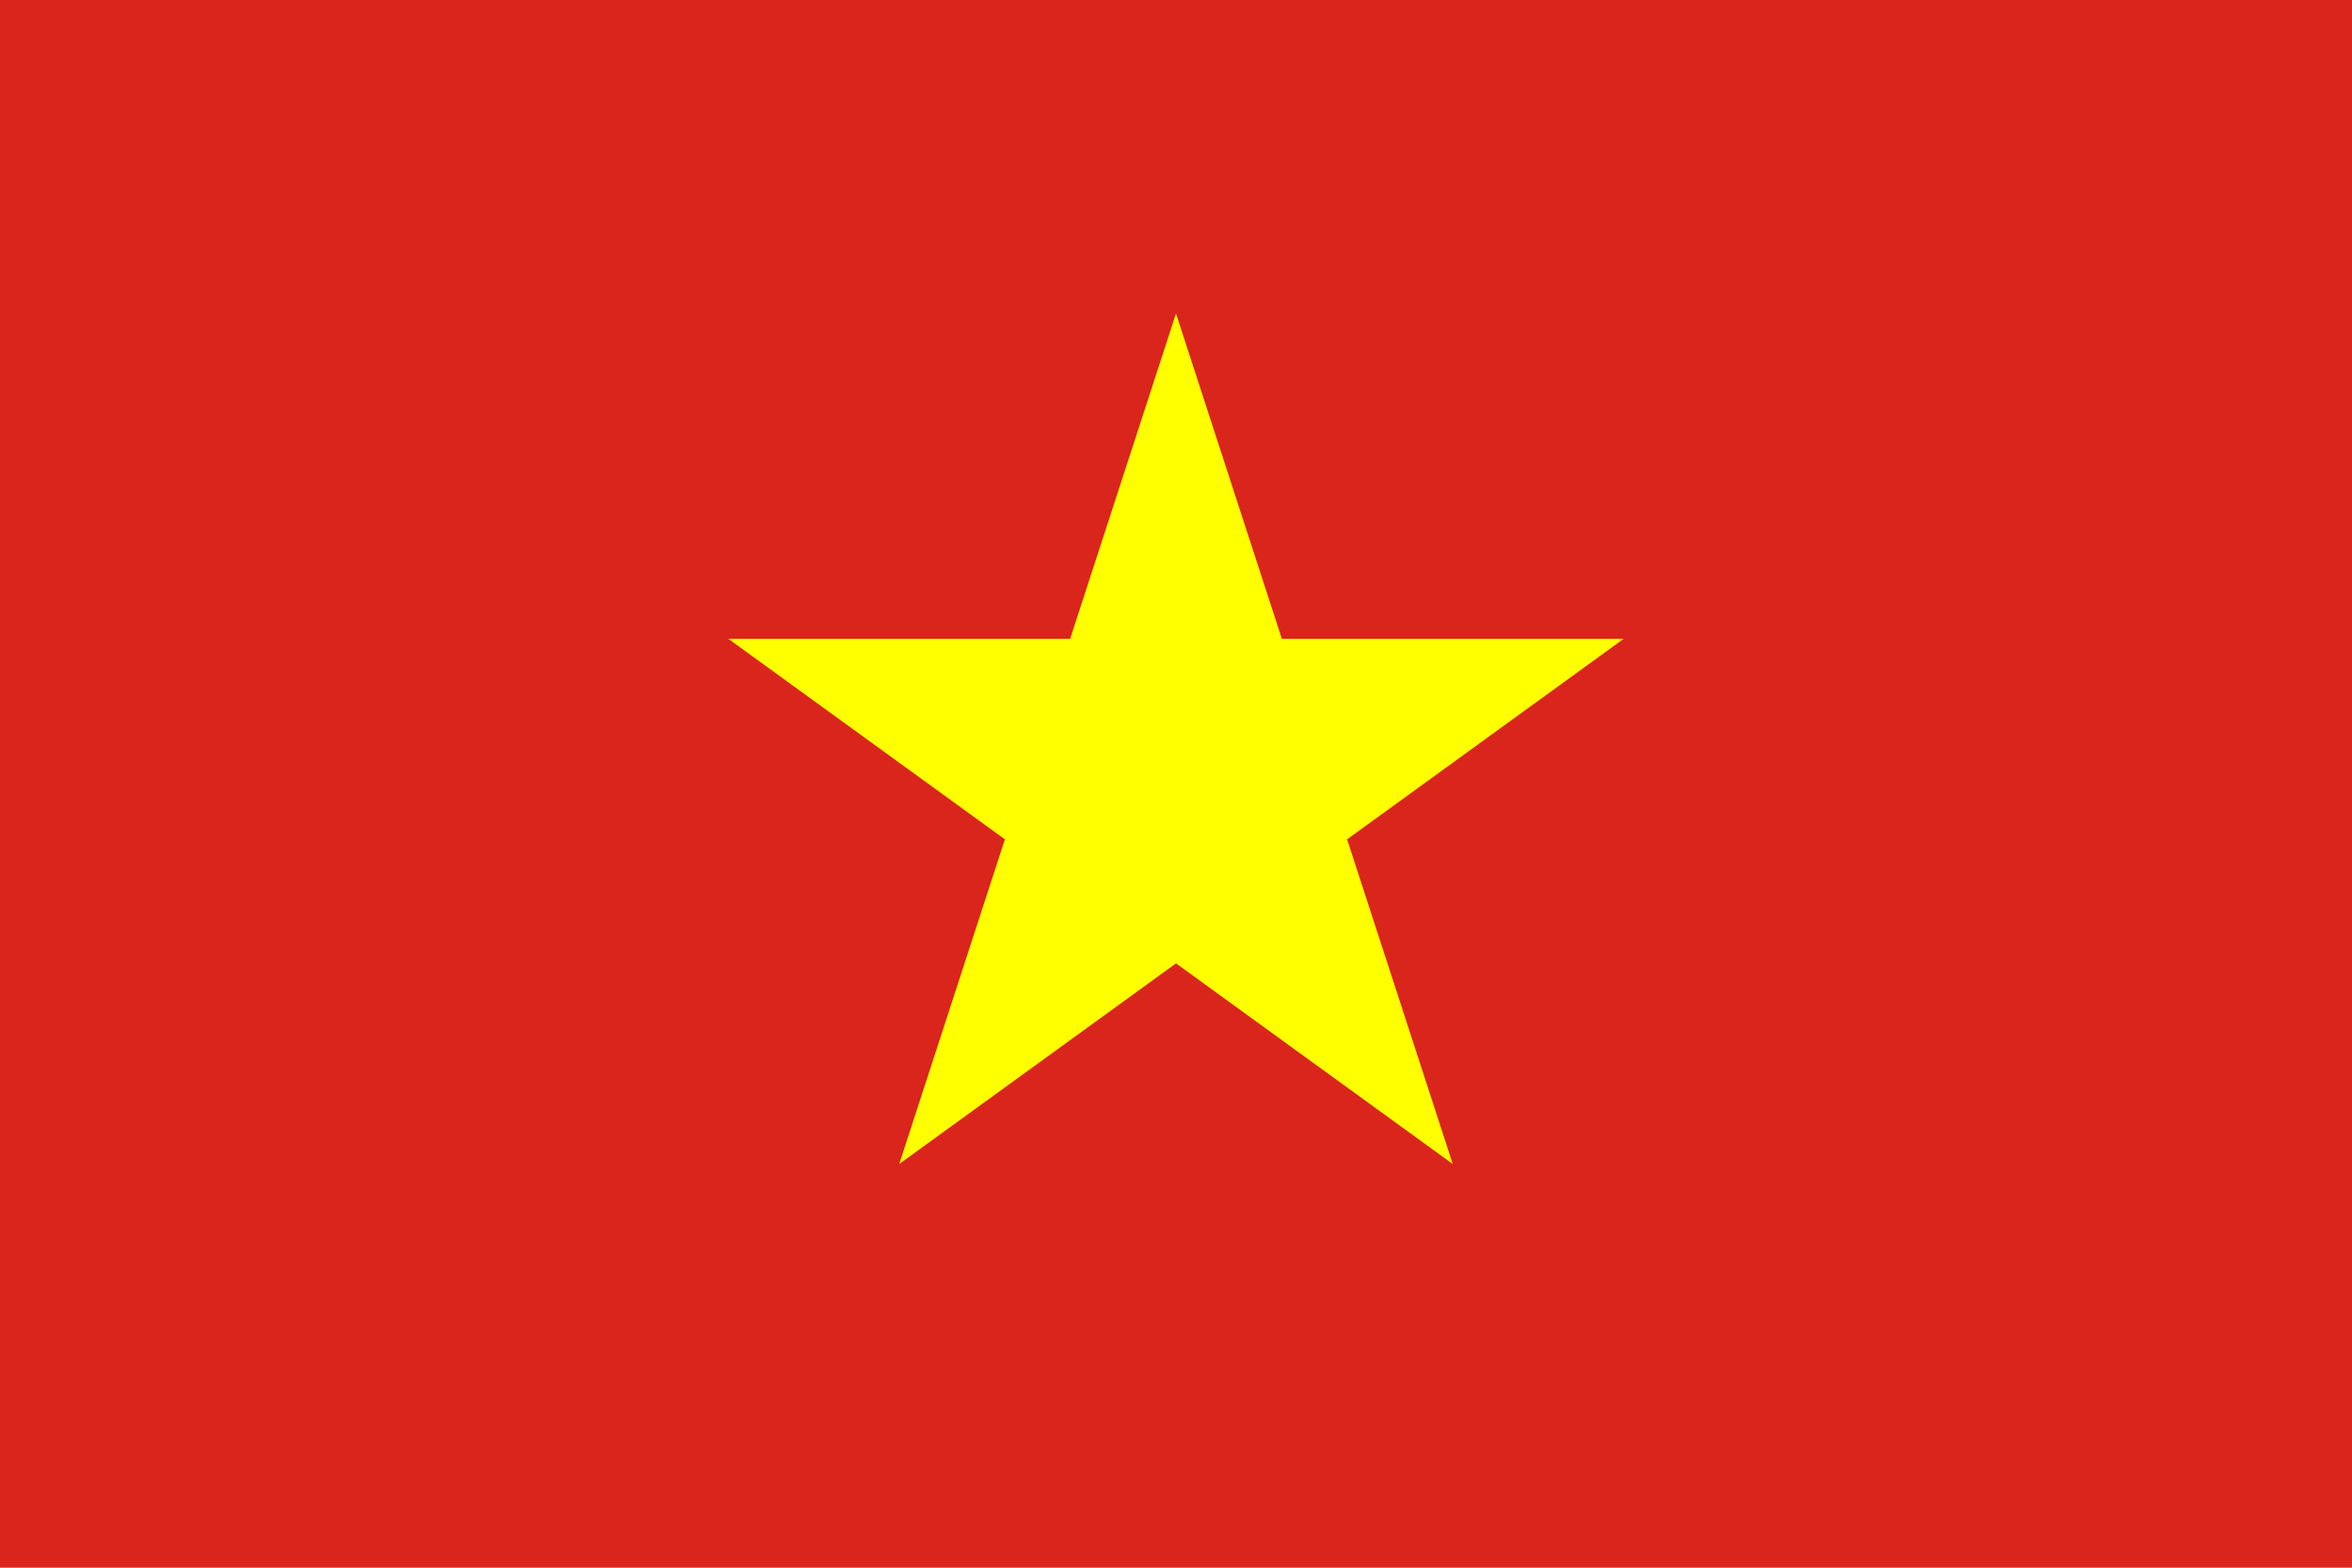
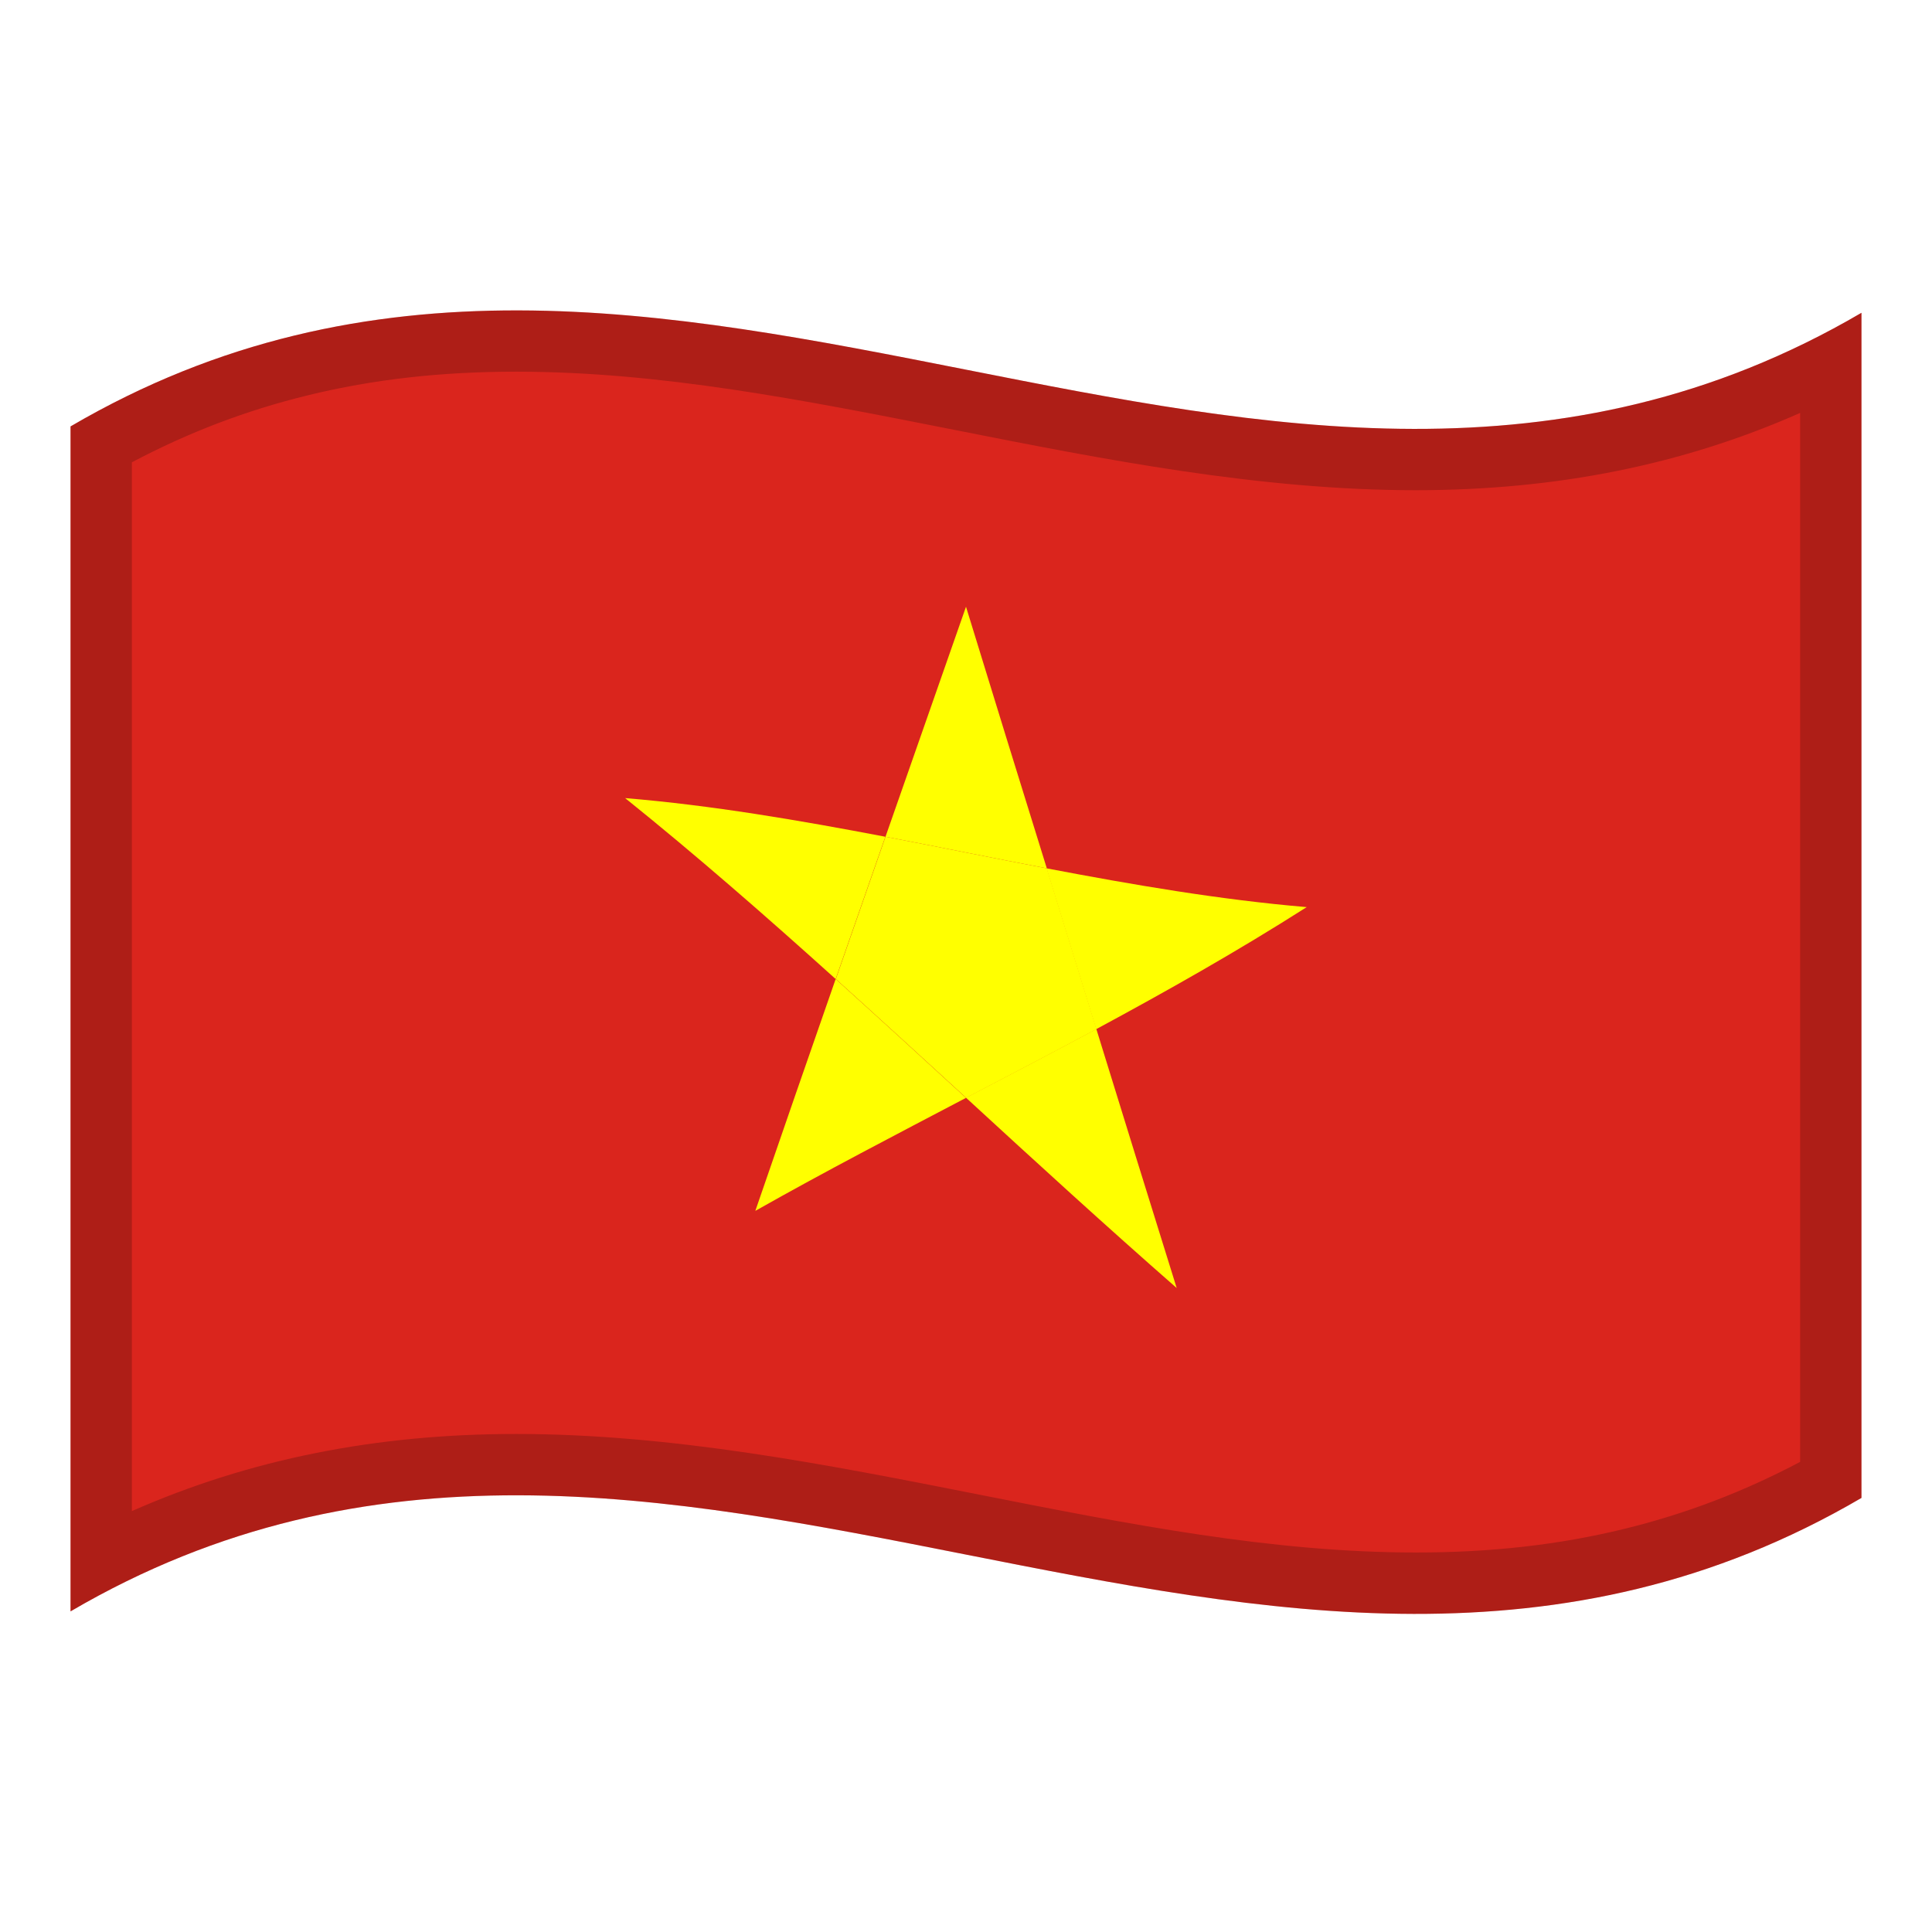
- <svg xmlns="http://www.w3.org/2000/svg" width="900" height="600" viewBox="0 0 30 20" version="1.1">
-   <rect width="30" height="20" fill="#da251d" />
-   <polygon points="15,4 11.47,14.85 20.71,8.15 9.29,8.15 18.53,14.85" fill="#ff0" />
+ <svg xmlns="http://www.w3.org/2000/svg" version="1.1" id="Layer_1" x="0px" y="0px" viewBox="0 0 1260 1260" style="enable-background:new 0 0 1260 1260;" xml:space="preserve">
+   <g>
+     <g>
+       <path d="M46,278.1v772.8c389.3-228,778.7,153.9,1168-74V204C824.7,432,435.3,50.2,46,278.1z" fill="#DA251D" />
+       <path d="M682.5,566.3c10.8,35,21.6,69.9,32.4,104.9c45.8-24.7,91.6-50.5,137.3-79.6    C795.7,586.8,739.2,577.1,682.5,566.3z" fill="#FFFF00" />
+       <path d="M767.4,840c-17.5-56-34.9-112.3-52.4-168.9c-28.3,15.2-56.6,30-85,44.8C675.8,758,721.7,800,767.4,840z" fill="#FFFF00" />
+       <path d="M407.7,520.5c45.8,36.8,91.6,76.8,137.3,118c10.8-31,21.6-61.9,32.4-92.8    C520.8,534.9,464.3,525.2,407.7,520.5z" fill="#FFFF00" />
+       <path d="M492.6,789.7C538.4,763.8,584.3,740,630,716c-28.3-25.9-56.7-52-85-77.5C527.5,688.7,510,739.1,492.6,789.7z" fill="#FFFF00" />
+       <path d="M577.5,545.7c-10.8,30.9-21.6,61.8-32.4,92.8c28.3,25.5,56.6,51.5,85,77.5c28.3-14.8,56.7-29.6,85-44.8    c-10.8-34.9-21.6-69.8-32.4-104.9C647.5,559.6,612.5,552.4,577.5,545.7z" fill="#FFFF00" />
+       <path d="M630,395.7c-17.5,50-35,100.1-52.5,150c35,6.7,70,13.9,105.2,20.6C665,509.5,647.5,452.6,630,395.7z" fill="#FFFF00" />
+     </g>
+     <path d="M46,278.1v772.8c389.3-228,778.7,153.9,1168-74V204C824.7,432,435.3,50.2,46,278.1z M1174,953.4   c-36.9,19.5-74.6,33.9-114.7,43.7c-42.5,10.4-86.9,15.4-135.8,15.4c-93.9,0-187-18.4-285.7-37.9c-98.1-19.4-199.5-39.4-301.2-39.4   c-91.4,0-174,16.5-250.6,50.3v-684c36.9-19.5,74.6-33.9,114.8-43.7c42.5-10.4,86.9-15.4,135.8-15.4c93.9,0,187,18.4,285.6,37.9   c98,19.4,199.4,39.4,301.1,39.4c91.5,0,174.1-16.5,250.7-50.4V953.4z" enable-background="new" opacity="0.2" />
+   </g>
</svg>
